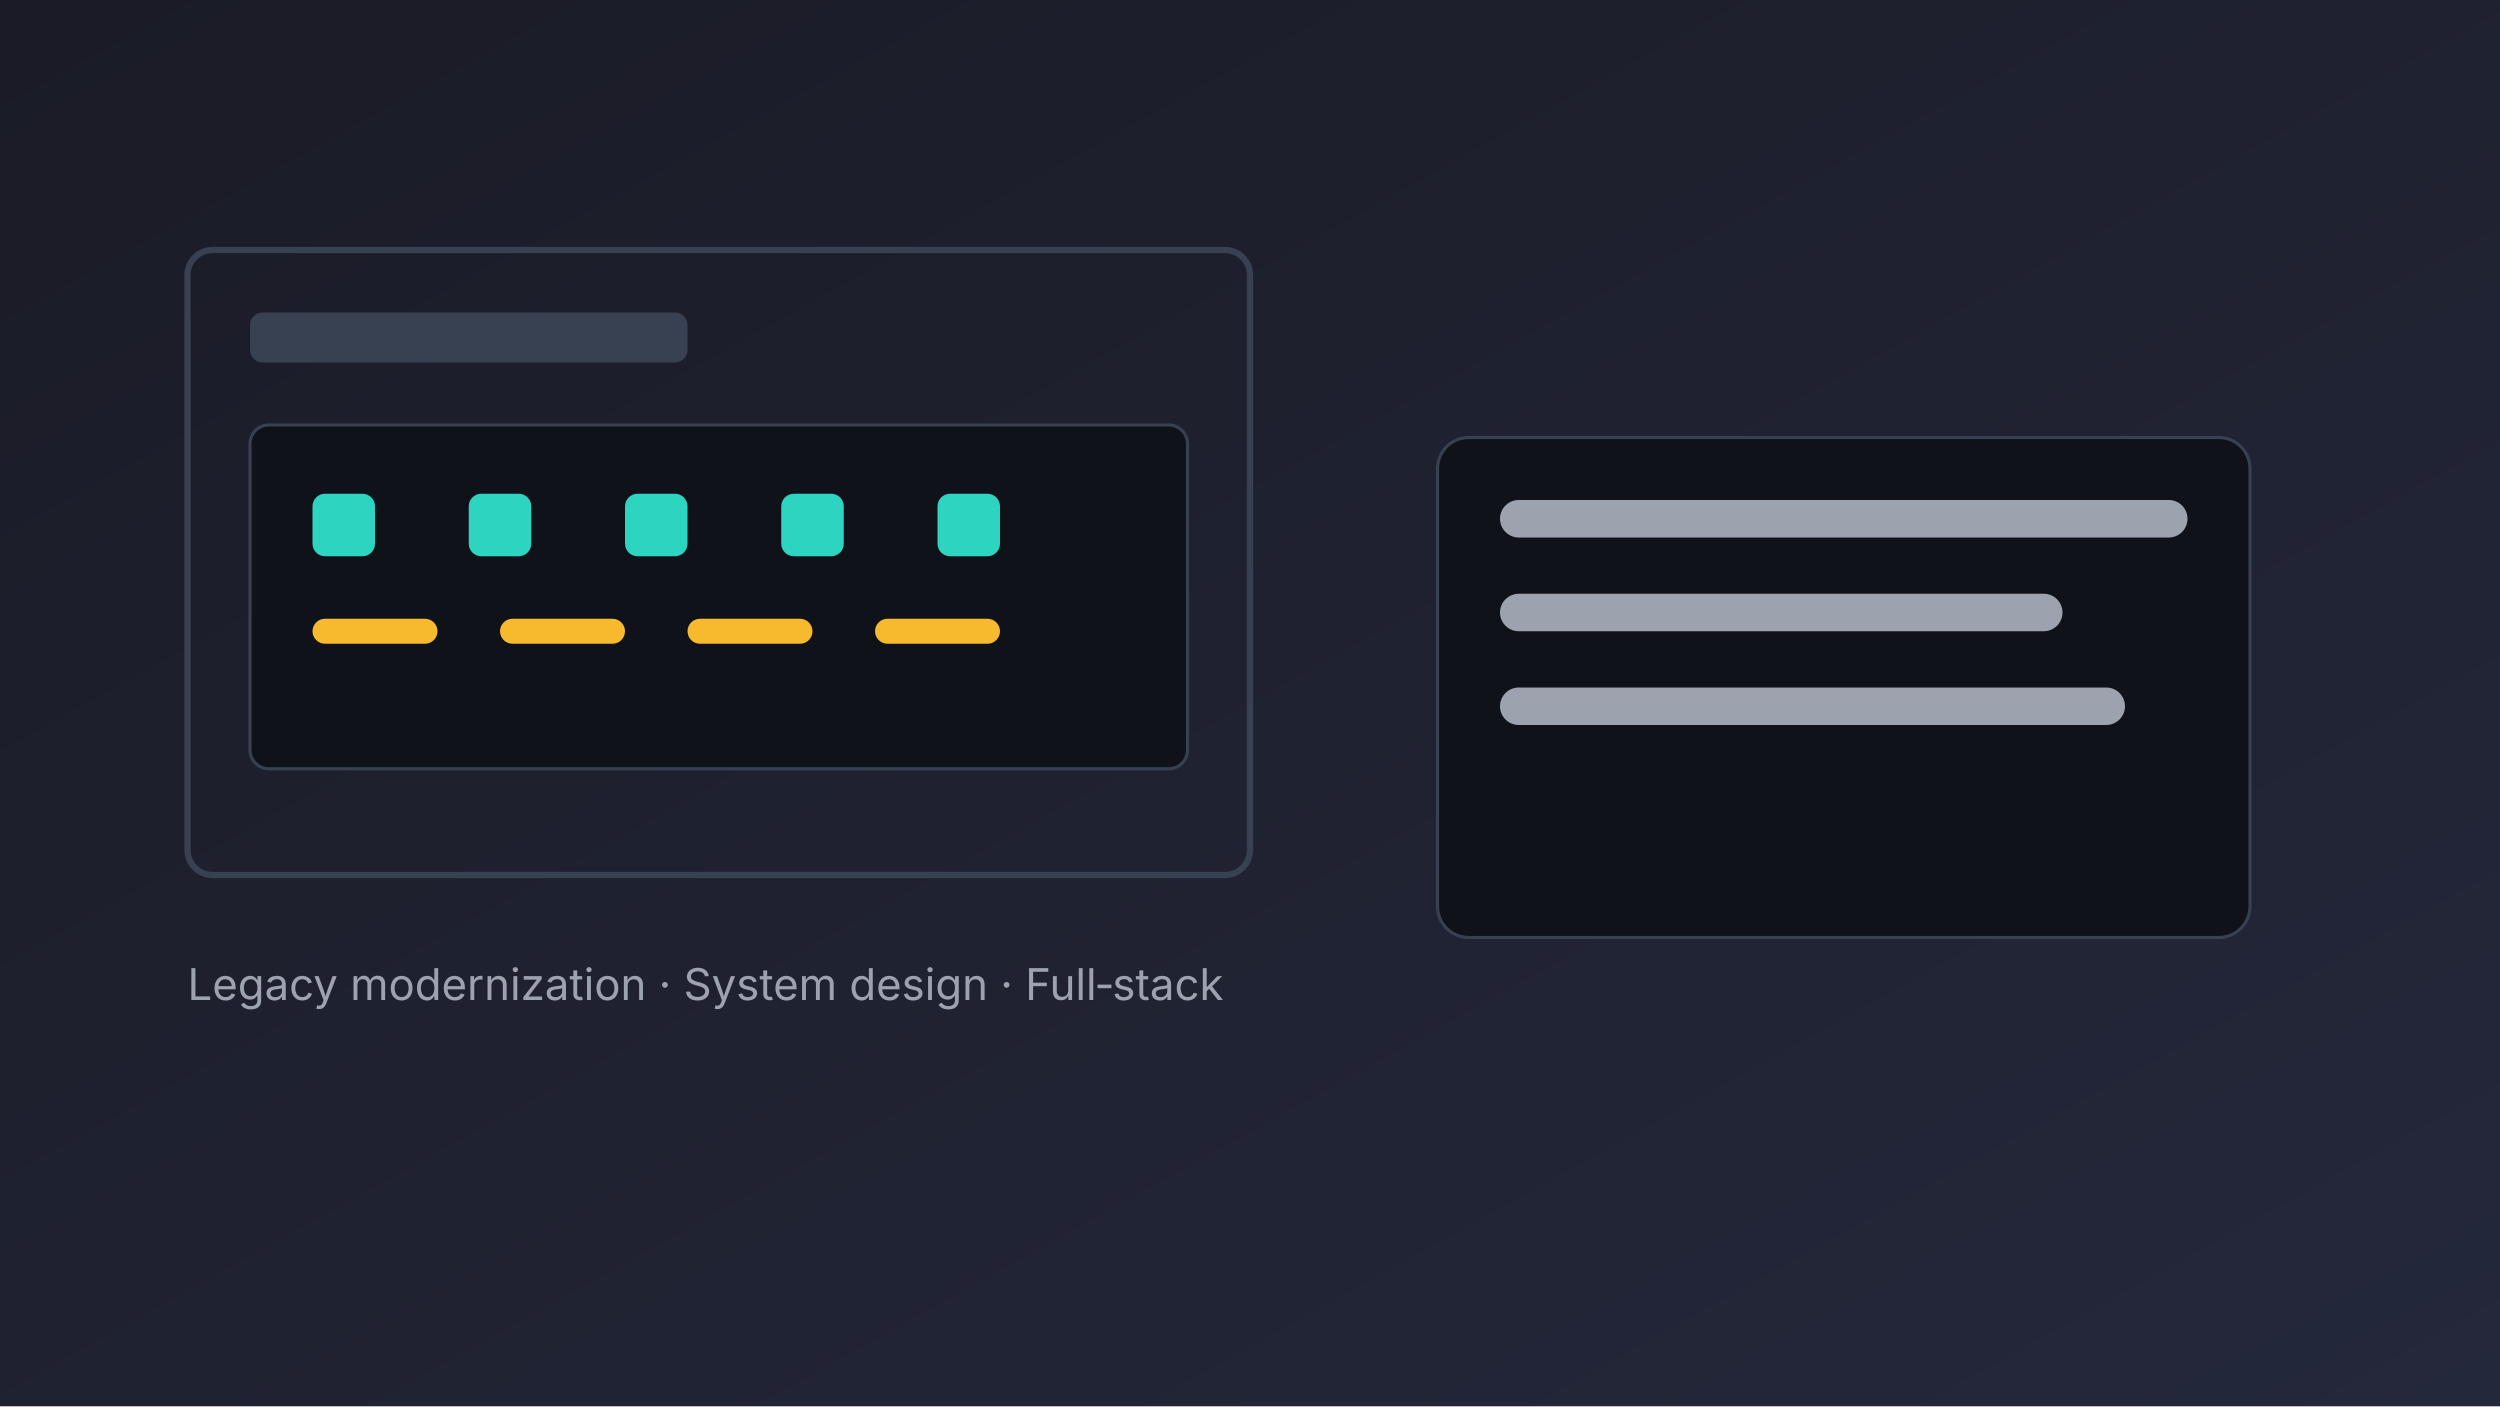
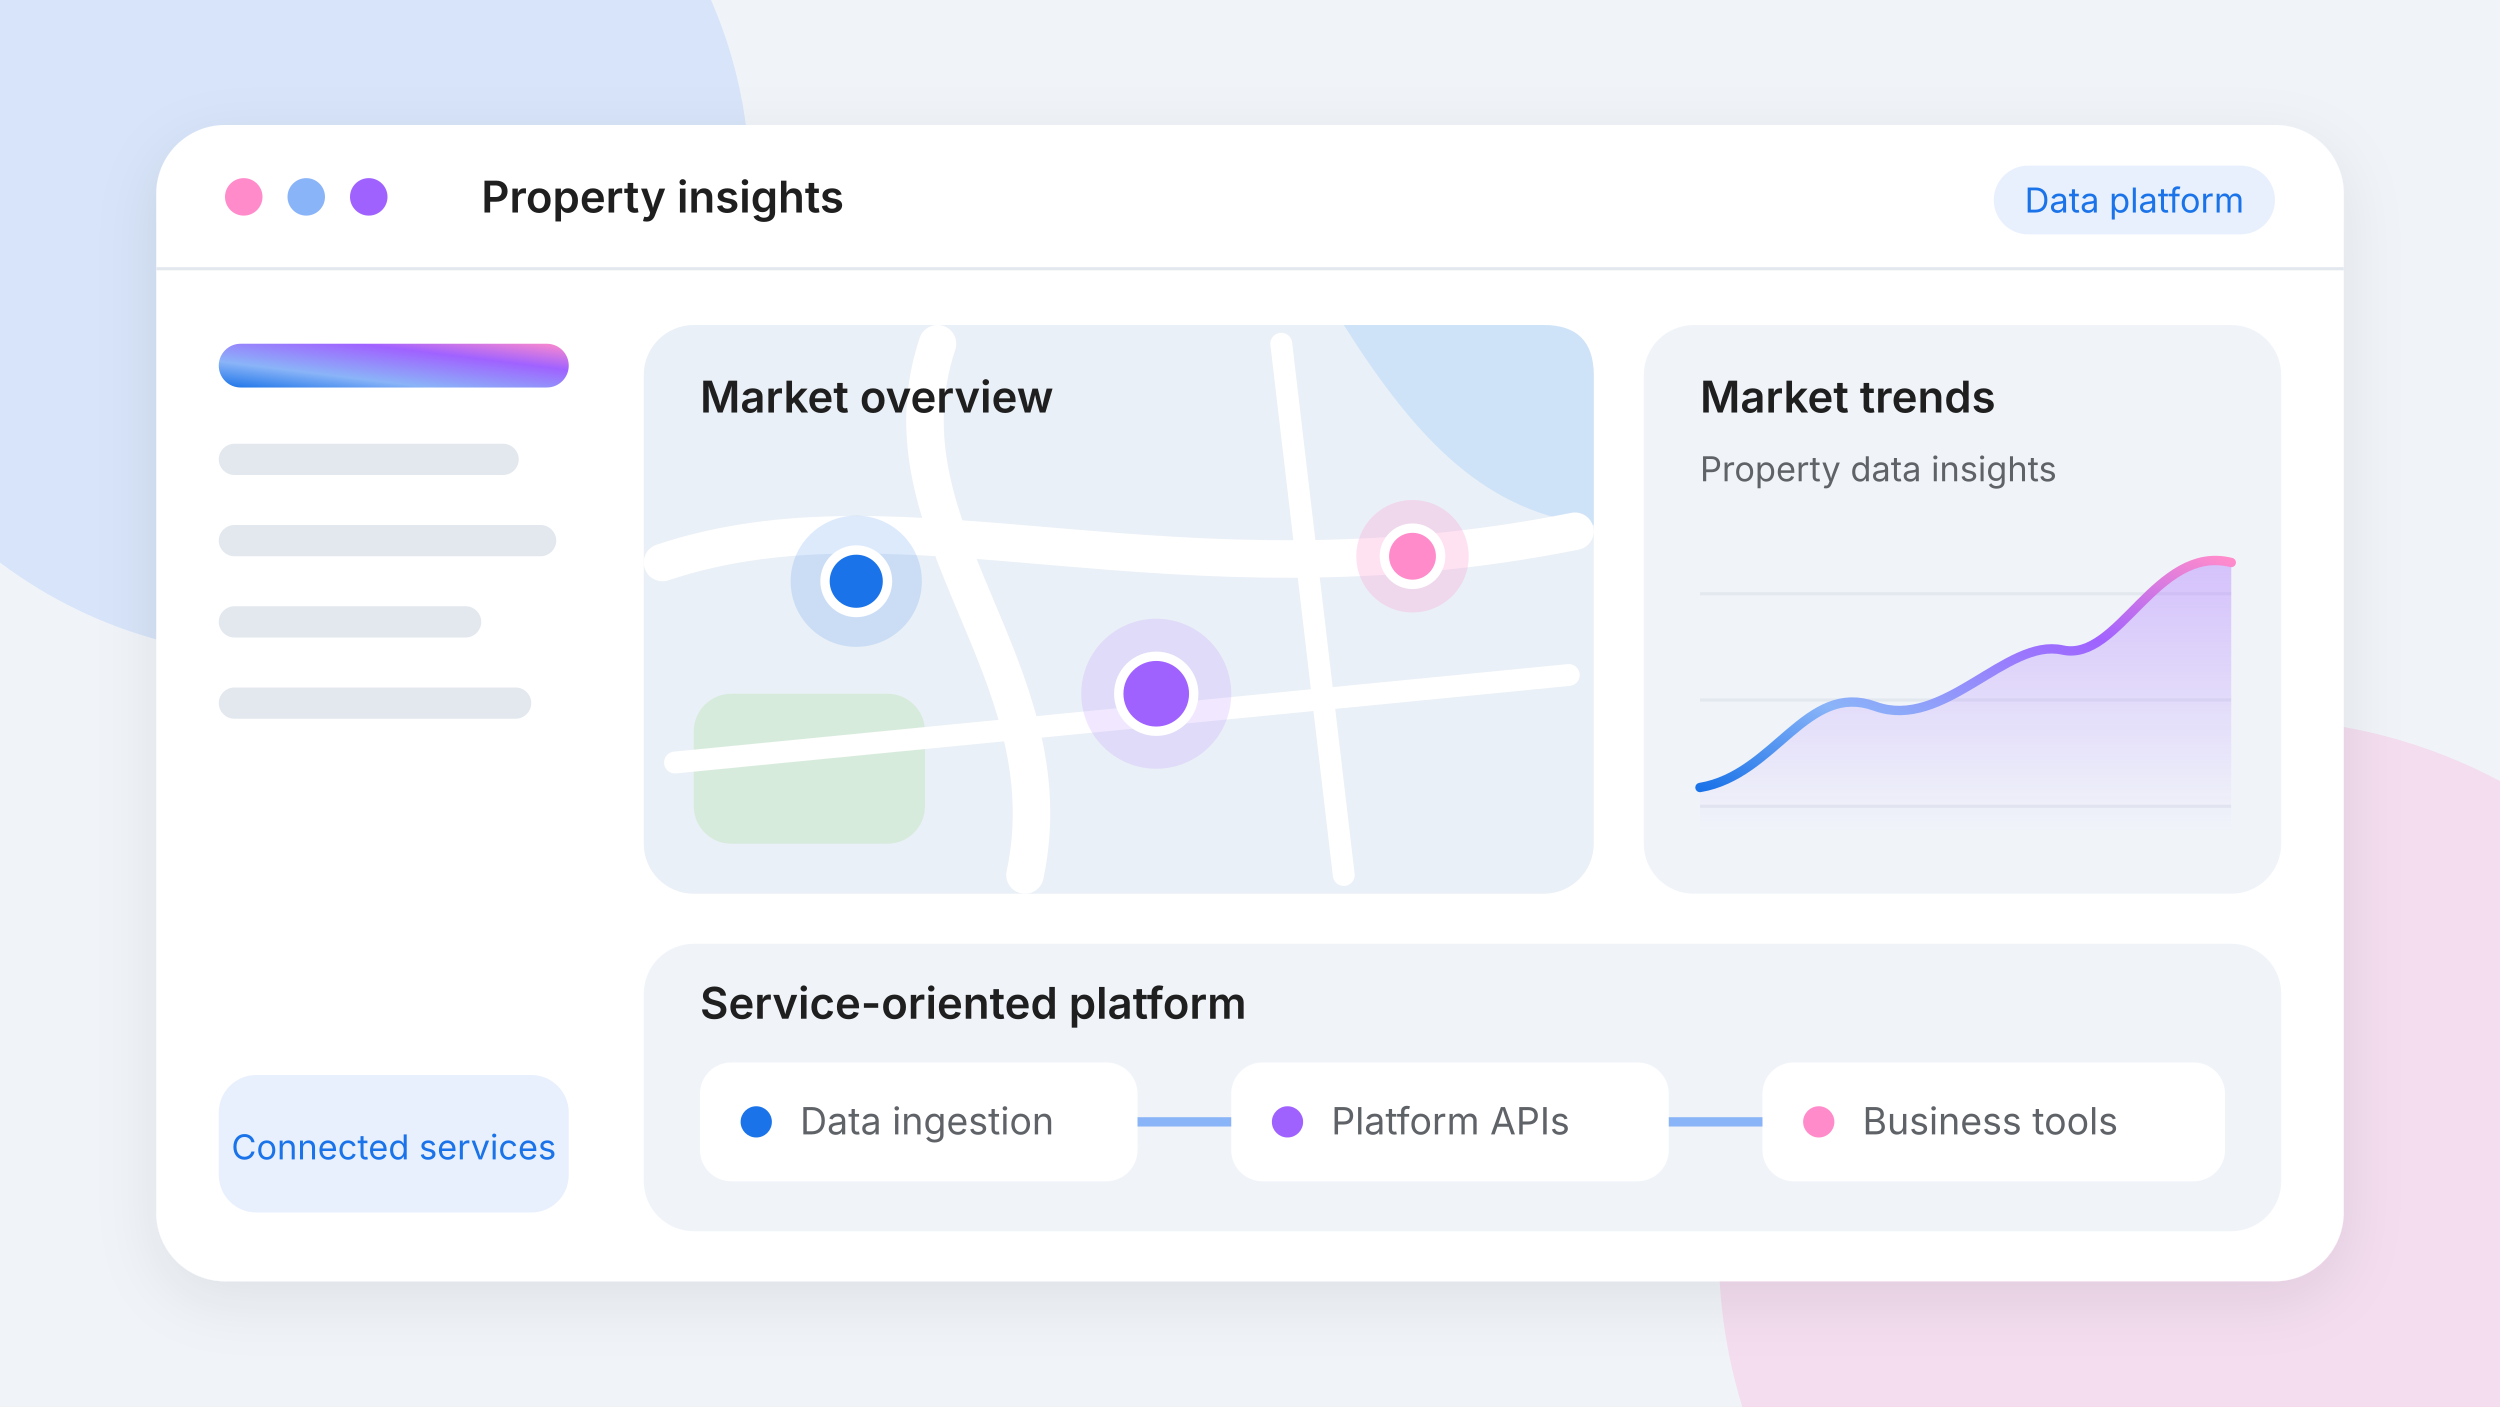
- <svg xmlns="http://www.w3.org/2000/svg" width="800" height="450" viewBox="0 0 800 450">
+ <svg xmlns="http://www.w3.org/2000/svg" viewBox="0 0 800 450" role="img" aria-label="Property data platform dashboard illustration">
  <defs>
-     <linearGradient id="bg2" x1="0" x2="1" y1="0" y2="1">
-       <stop offset="0%" stop-color="#1a1b26" />
-       <stop offset="100%" stop-color="#24283b" />
+     <linearGradient id="aurora" x1="0" y1="1" x2="1" y2="0">
+       <stop offset="0" stop-color="#1A73E8" />
+       <stop offset="0.3" stop-color="#8AB4F8" />
+       <stop offset="0.7" stop-color="#A062FF" />
+       <stop offset="1" stop-color="#FF8BCB" />
    </linearGradient>
+     <linearGradient id="area" x1="0" y1="0" x2="0" y2="1">
+       <stop offset="0" stop-color="#A062FF" stop-opacity="0.35" />
+       <stop offset="1" stop-color="#A062FF" stop-opacity="0" />
+     </linearGradient>
+     <filter id="shadow" x="-10%" y="-10%" width="120%" height="130%">
+       <feDropShadow dx="0" dy="6" stdDeviation="10" flood-color="#000" flood-opacity="0.08" />
+     </filter>
  </defs>
-   <rect width="100%" height="100%" fill="url(#bg2)" />
-   <g transform="translate(60,80)">
-     <rect x="0" y="0" rx="8" ry="8" width="340" height="200" fill="none" stroke="#374151" stroke-width="2" />
-     <rect x="20" y="20" rx="4" ry="4" width="140" height="16" fill="#374151" />
-     <rect x="20" y="56" rx="6" ry="6" width="300" height="110" fill="#101219" stroke="#374151" />
-     <g transform="translate(40,78)" fill="#2dd4bf">
-       <rect x="0" y="0" width="20" height="20" rx="4" />
-       <rect x="50" y="0" width="20" height="20" rx="4" />
-       <rect x="100" y="0" width="20" height="20" rx="4" />
-       <rect x="150" y="0" width="20" height="20" rx="4" />
-       <rect x="200" y="0" width="20" height="20" rx="4" />
-     </g>
-     <g transform="translate(40,118)" fill="#f7ba2e">
-       <rect x="0" y="0" width="40" height="8" rx="4" />
-       <rect x="60" y="0" width="40" height="8" rx="4" />
-       <rect x="120" y="0" width="40" height="8" rx="4" />
-       <rect x="180" y="0" width="40" height="8" rx="4" />
-     </g>
+   <rect width="800" height="450" fill="#F0F4F9" />
+   <circle cx="90" cy="60" r="150" fill="#8AB4F8" opacity="0.25" />
+   <circle cx="720" cy="400" r="170" fill="#FF8BCB" opacity="0.22" />
+   <rect x="50" y="40" width="700" height="370" rx="22" fill="#fff" filter="url(#shadow)" />
+   <line x1="50" y1="86" x2="750" y2="86" stroke="#E3E8EF" />
+   <circle cx="78" cy="63" r="6" fill="#FF8BCB" />
+   <circle cx="98" cy="63" r="6" fill="#8AB4F8" />
+   <circle cx="118" cy="63" r="6" fill="#A062FF" />
+   <text x="154" y="68" font-family="Plus Jakarta Sans, Inter, sans-serif" font-size="14" font-weight="600" fill="#1F1F1F">Property insights</text>
+   <rect x="638" y="53" width="90" height="22" rx="11" fill="#E8F0FE" />
+   <text x="683" y="68" text-anchor="middle" font-family="Inter, sans-serif" font-size="11" fill="#1A73E8">Data platform</text>
+   <rect x="70" y="110" width="112" height="14" rx="7" fill="url(#aurora)" />
+   <rect x="70" y="142" width="96" height="10" rx="5" fill="#E3E8EF" />
+   <rect x="70" y="168" width="108" height="10" rx="5" fill="#E3E8EF" />
+   <rect x="70" y="194" width="84" height="10" rx="5" fill="#E3E8EF" />
+   <rect x="70" y="220" width="100" height="10" rx="5" fill="#E3E8EF" />
+   <rect x="70" y="344" width="112" height="44" rx="12" fill="#E8F0FE" />
+   <text x="126" y="371" text-anchor="middle" font-family="Inter, sans-serif" font-size="11" fill="#1A73E8">Connected services</text>
+   <rect x="206" y="104" width="304" height="182" rx="16" fill="#EAF0F7" />
+   <path d="M430 104 H494 Q510 104 510 120 V168 C476 164 454 142 430 104" fill="#CFE3F8" />
+   <rect x="222" y="222" width="74" height="48" rx="12" fill="#D7EBDD" />
+   <g fill="none" stroke="#fff" stroke-linecap="round">
+     <path d="M212 180 C290 154 374 196 504 170 M300 110 C280 170 342 214 328 280" stroke-width="12" />
+     <path d="M216 244 L502 216 M410 110 L430 280" stroke-width="7" />
  </g>
-   <g transform="translate(460,140)">
-     <rect x="0" y="0" rx="10" ry="10" width="260" height="160" fill="#101219" stroke="#374151" />
-     <rect x="20" y="20" width="220" height="12" rx="6" fill="#9ca3af" />
-     <rect x="20" y="50" width="180" height="12" rx="6" fill="#9ca3af" />
-     <rect x="20" y="80" width="200" height="12" rx="6" fill="#9ca3af" />
+   <text x="224" y="132" font-family="Plus Jakarta Sans, Inter, sans-serif" font-size="14" font-weight="600" fill="#1F1F1F">Market overview</text>
+   <circle cx="274" cy="186" r="21" fill="#1A73E8" opacity="0.15" />
+   <circle cx="274" cy="186" r="10" fill="#1A73E8" stroke="#fff" stroke-width="3" />
+   <circle cx="370" cy="222" r="24" fill="#A062FF" opacity="0.15" />
+   <circle cx="370" cy="222" r="12" fill="#A062FF" stroke="#fff" stroke-width="3" />
+   <circle cx="452" cy="178" r="18" fill="#FF8BCB" opacity="0.25" />
+   <circle cx="452" cy="178" r="9" fill="#FF8BCB" stroke="#fff" stroke-width="3" />
+   <rect x="526" y="104" width="204" height="182" rx="16" fill="#F0F4F9" />
+   <text x="544" y="132" font-family="Plus Jakarta Sans, Inter, sans-serif" font-size="14" font-weight="600" fill="#1F1F1F">Market trends</text>
+   <text x="544" y="154" font-family="Inter, sans-serif" font-size="11" fill="#5F6368">Property data insights</text>
+   <path d="M544 258 H714 M544 224 H714 M544 190 H714" stroke="#E3E8EF" />
+   <path d="M544 252 C568 248 578 218 600 226 S642 204 660 208 S690 174 714 180 L714 266 H544 Z" fill="url(#area)" />
+   <path d="M544 252 C568 248 578 218 600 226 S642 204 660 208 S690 174 714 180" fill="none" stroke="url(#aurora)" stroke-width="3" stroke-linecap="round" />
+   <rect x="206" y="302" width="524" height="92" rx="16" fill="#F0F4F9" />
+   <text x="224" y="326" font-family="Plus Jakarta Sans, Inter, sans-serif" font-size="14" font-weight="600" fill="#1F1F1F">Service-oriented platform</text>
+   <path d="M364 359 H394 M534 359 H564" stroke="#8AB4F8" stroke-width="3" stroke-linecap="round" />
+   <rect x="224" y="340" width="140" height="38" rx="10" fill="#fff" />
+   <rect x="394" y="340" width="140" height="38" rx="10" fill="#fff" />
+   <rect x="564" y="340" width="148" height="38" rx="10" fill="#fff" />
+   <circle cx="242" cy="359" r="5" fill="#1A73E8" />
+   <circle cx="412" cy="359" r="5" fill="#A062FF" />
+   <circle cx="582" cy="359" r="5" fill="#FF8BCB" />
+   <g font-family="Inter, sans-serif" font-size="12" fill="#5F6368">
+     <text x="256" y="363">Data ingestion</text>
+     <text x="426" y="363">Platform APIs</text>
+     <text x="596" y="363">Business tools</text>
  </g>
-   <text x="60" y="320" fill="#9ca3af" font-size="14" font-family="Inter, Arial, sans-serif">Legacy modernization · System design · Full‑stack</text>
</svg>
